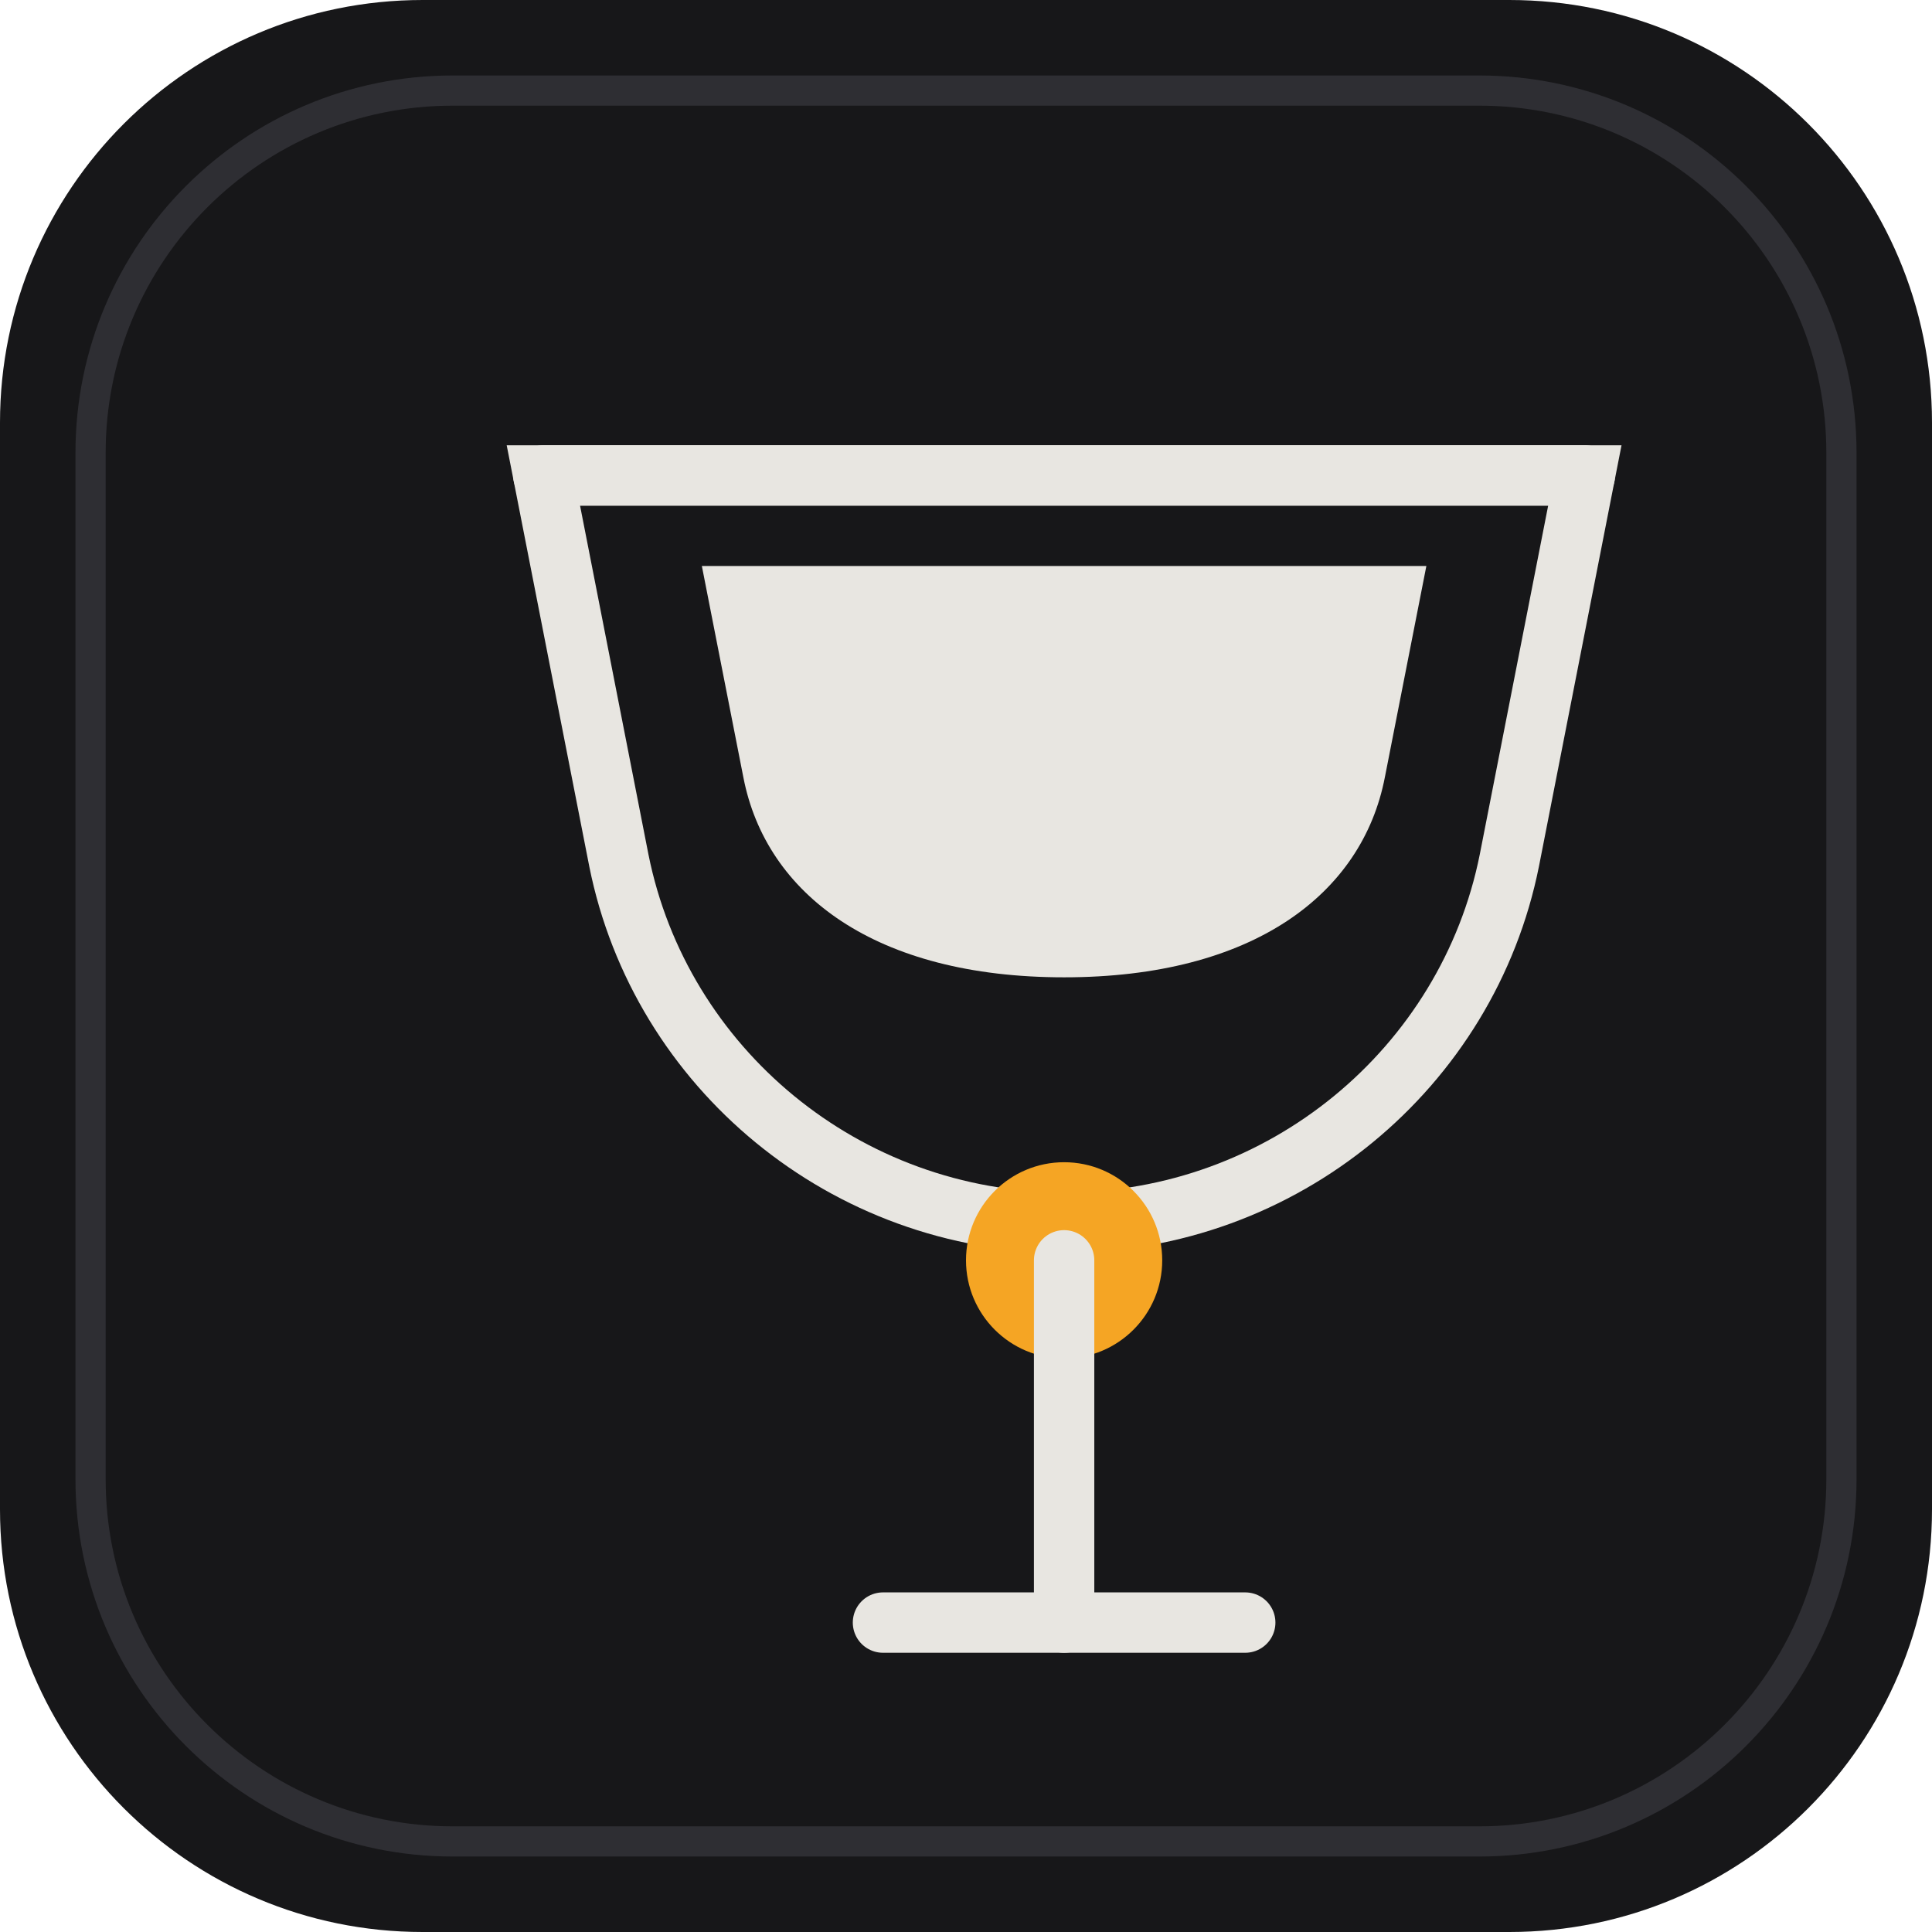
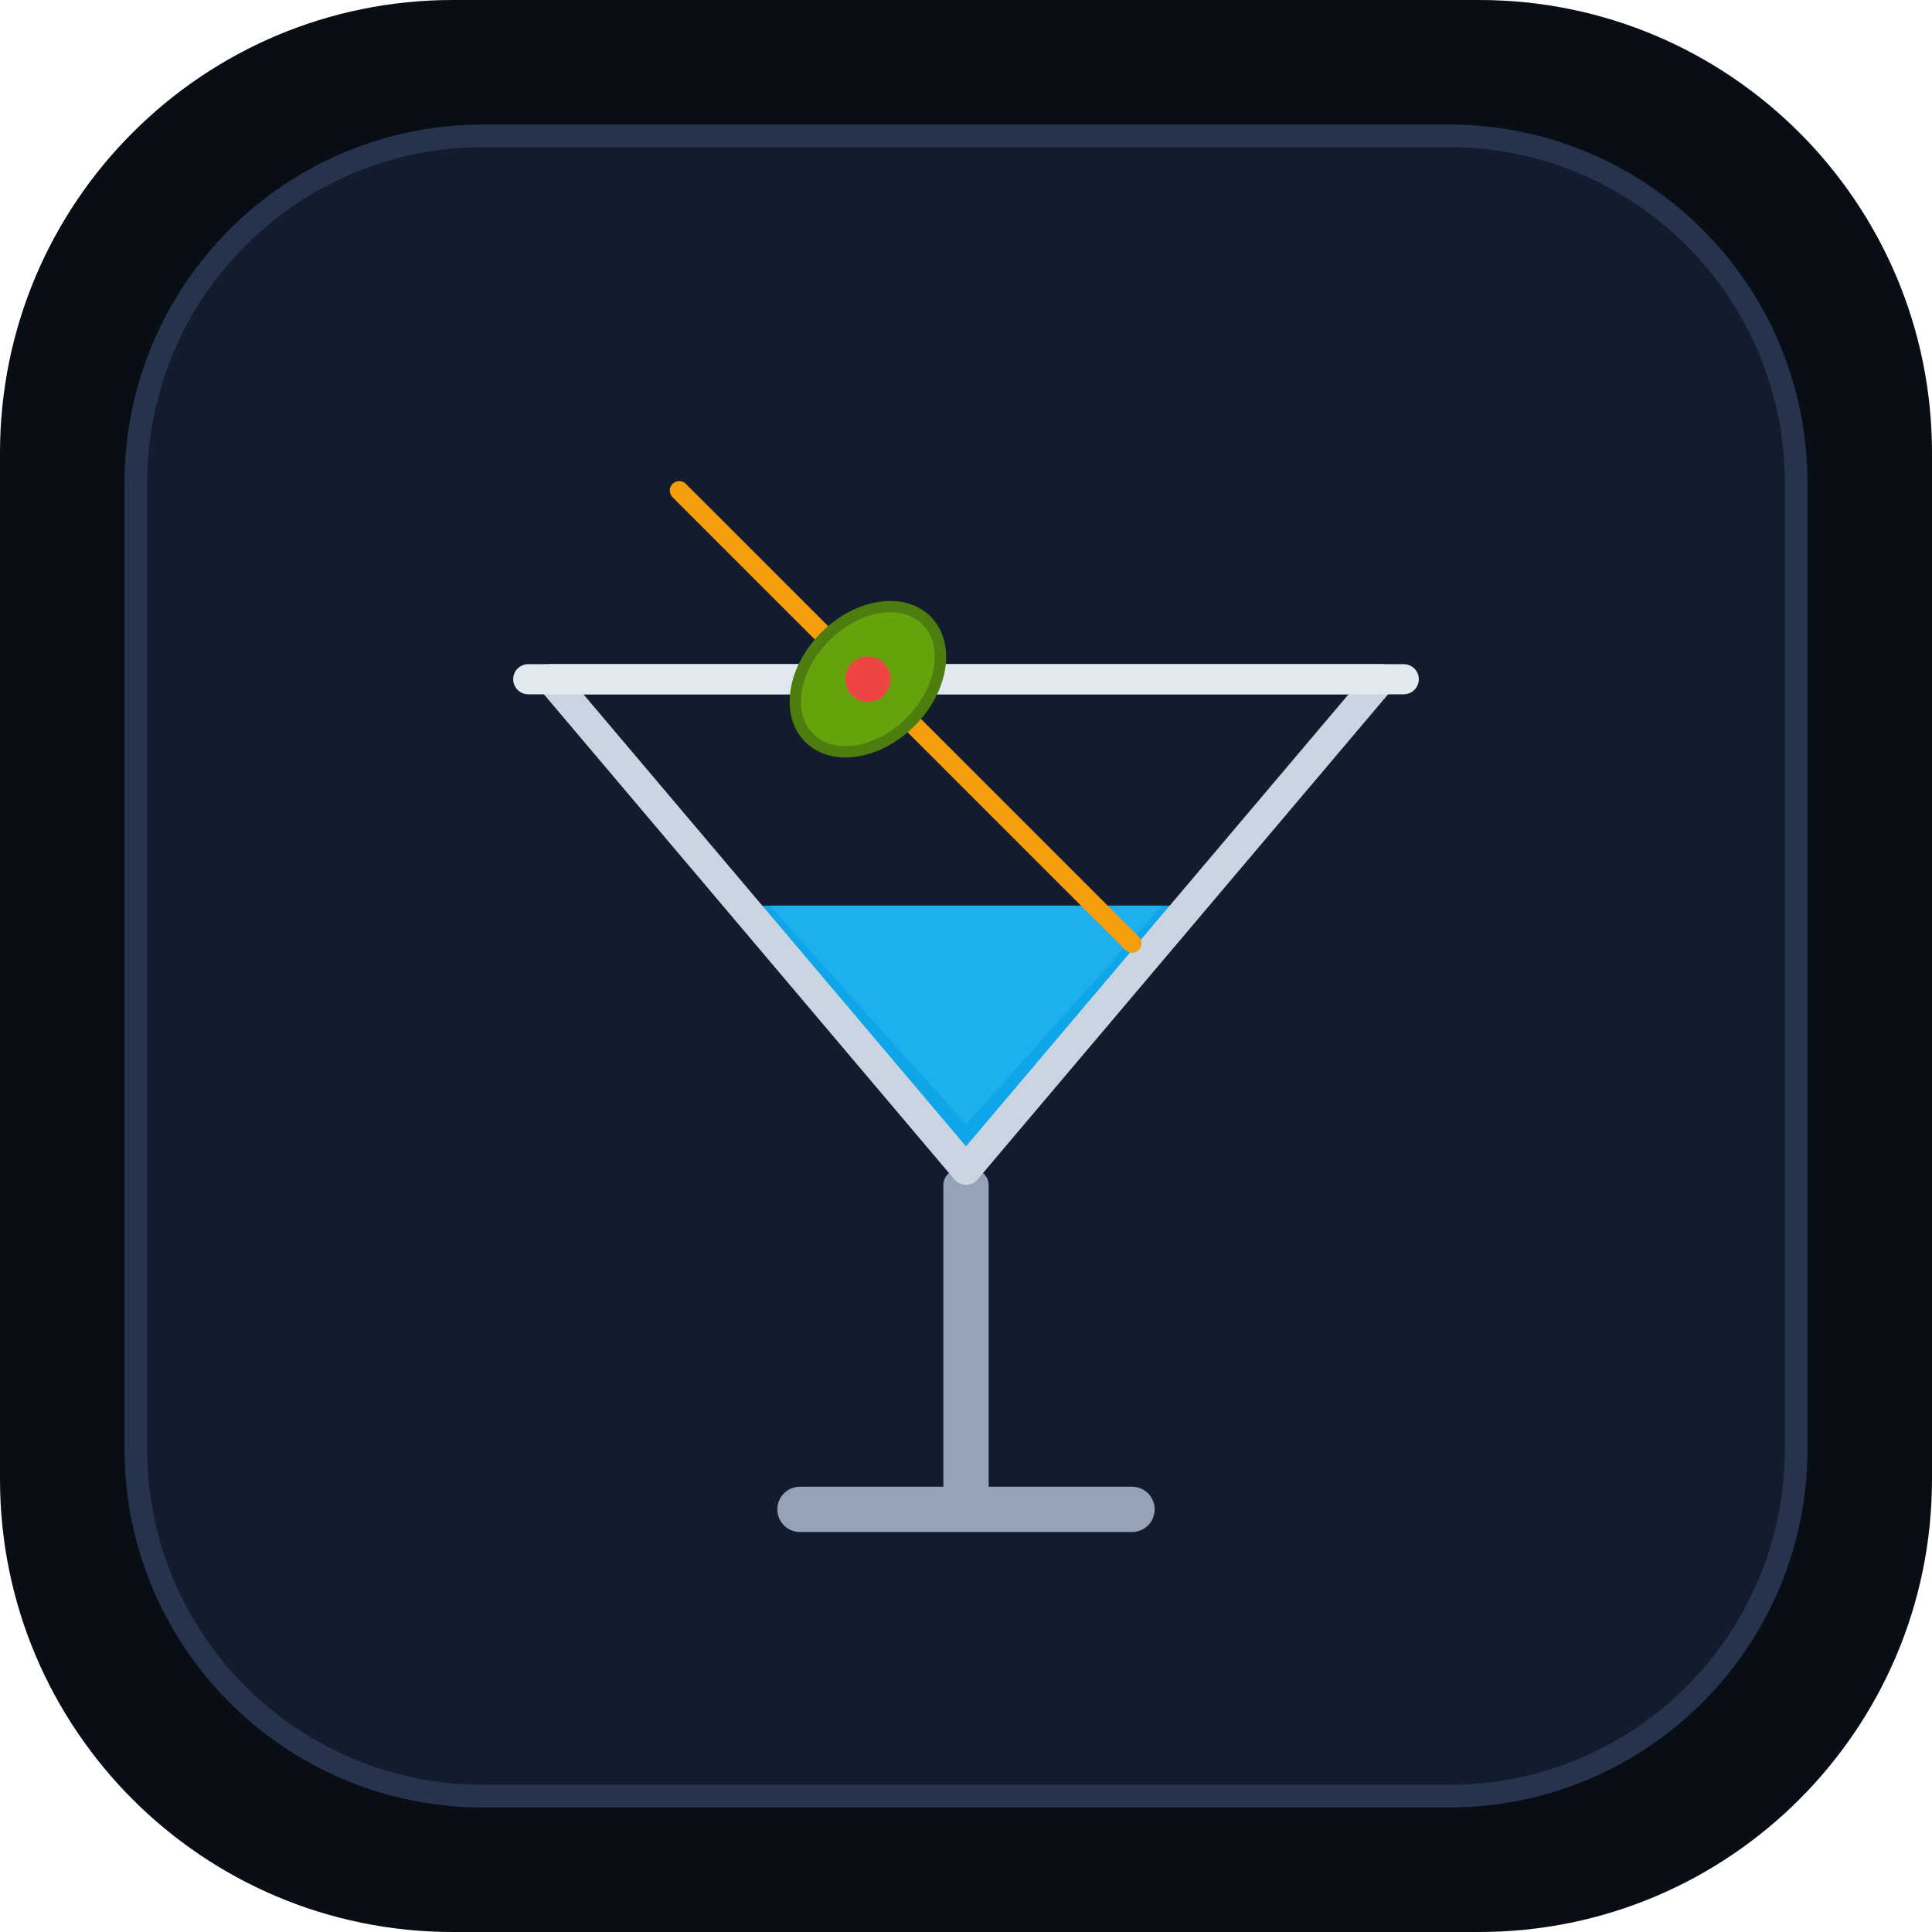
- <svg xmlns="http://www.w3.org/2000/svg" viewBox="0 0 512 512">
-   <rect width="512" height="512" rx="112" fill="#171719" />
-   <rect x="24" y="24" width="464" height="464" rx="96" fill="none" stroke="#2e2e33" stroke-width="8" />
-   <g transform="translate(26,34)">
-     <path d="M118 92h276l-20 102c-11 55-60 96-118 96s-107-41-118-96L118 92Z" fill="none" stroke="#e8e6e1" stroke-width="16" />
-     <path d="M118 92h276" stroke="#e8e6e1" stroke-width="16" stroke-linecap="round" />
-     <path d="M160 116h192l-11 56c-6 31-35 53-85 53s-79-22-85-53l-11-56Z" fill="#e8e6e1" />
-     <circle cx="256" cy="300" r="26" fill="#f5a524" />
-     <path d="M256 300v96" stroke="#e8e6e1" stroke-width="16" stroke-linecap="round" />
-     <path d="M208 396h96" stroke="#e8e6e1" stroke-width="16" stroke-linecap="round" />
+ <svg xmlns="http://www.w3.org/2000/svg" width="512" height="512" viewBox="0 0 512 512" fill="none">
+   <rect width="512" height="512" rx="120" fill="#090D16" />
+   <rect x="36" y="36" width="440" height="440" rx="92" fill="#131B2E" stroke="#25334D" stroke-width="6" />
+   <polygon points="194,240 318,240 256,310" fill="#0ea5e9" />
+   <polygon points="204,240 308,240 256,298" fill="#38bdf8" opacity="0.4" />
+   <rect x="250" y="310" width="12" height="90" rx="4" fill="#94A3B8" />
+   <rect x="206" y="394" width="100" height="12" rx="6" fill="#94A3B8" />
+   <path d="M146 180 L256 310 L366 180 Z" fill="none" stroke="#CBD5E1" stroke-width="8" stroke-linejoin="round" stroke-linecap="round" />
+   <line x1="140" y1="180" x2="372" y2="180" stroke="#E2E8F0" stroke-width="8" stroke-linecap="round" />
+   <line x1="180" y1="130" x2="300" y2="250" stroke="#F59E0B" stroke-width="5" stroke-linecap="round" />
+   <g transform="translate(230, 180) rotate(-45)">
+     <ellipse cx="0" cy="0" rx="22" ry="16" fill="#65a30d" stroke="#4d7c0f" stroke-width="3" />
+     <circle cx="0" cy="0" r="6" fill="#ef4444" />
  </g>
</svg>
